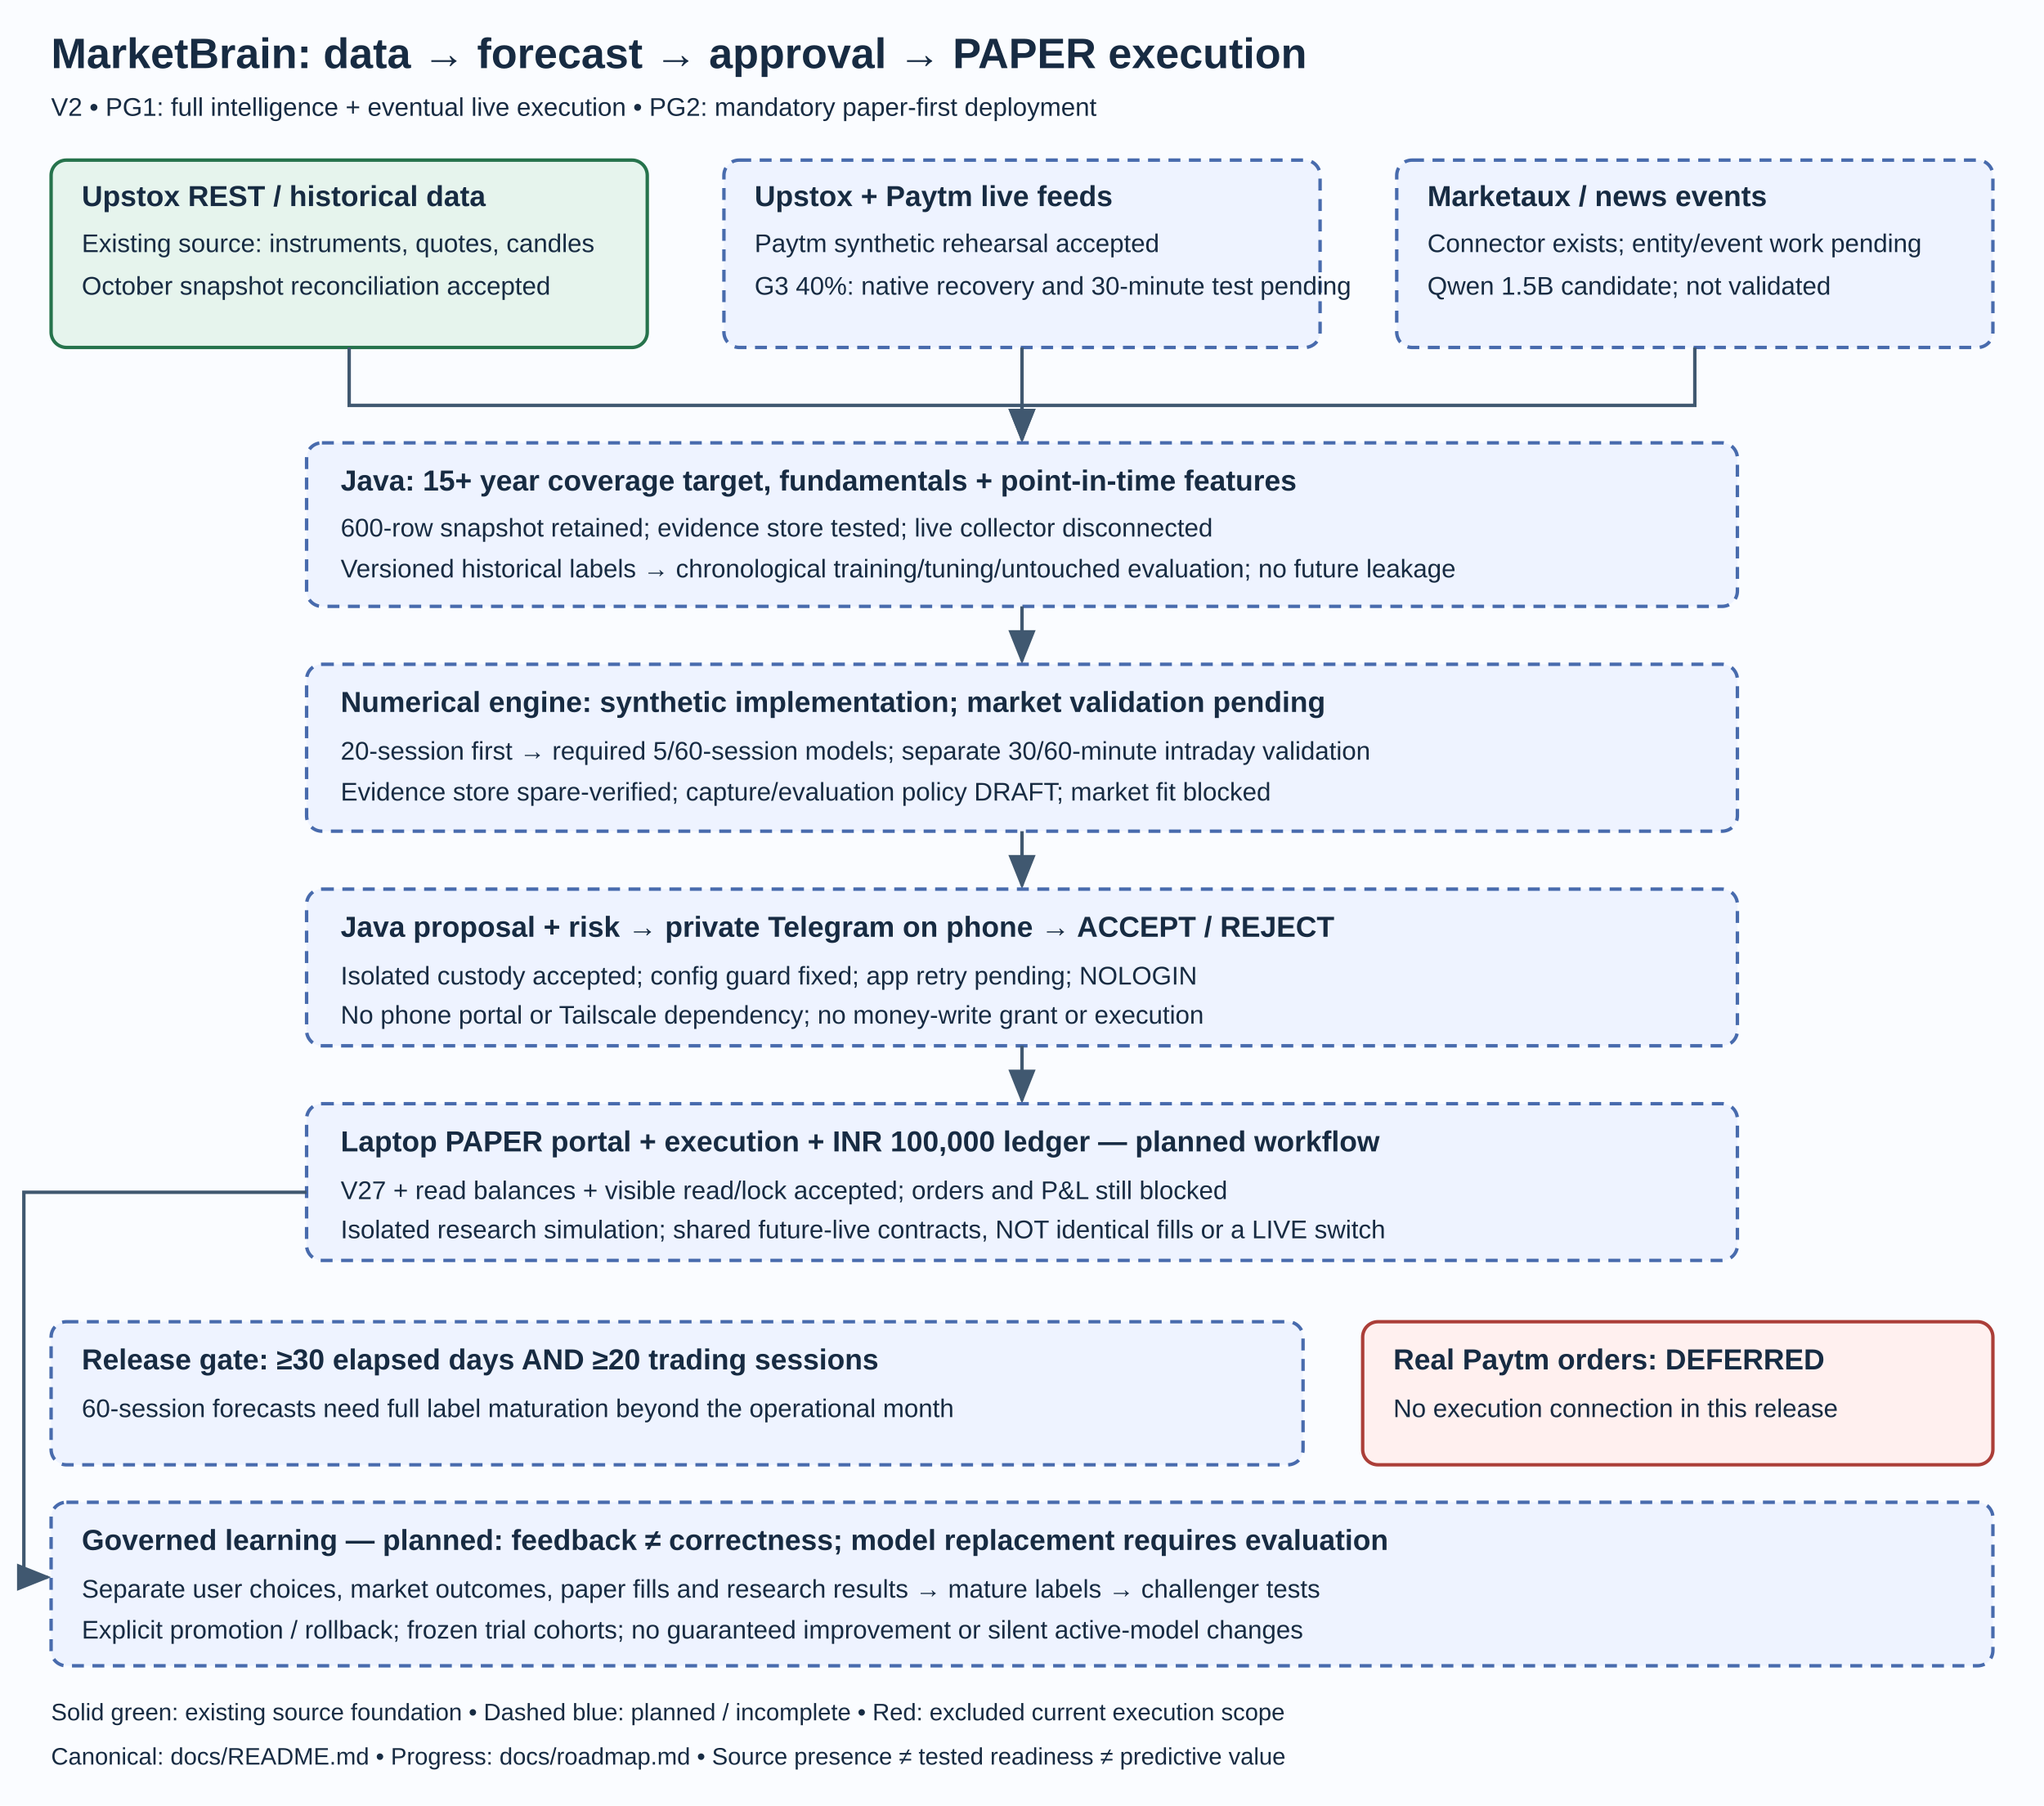
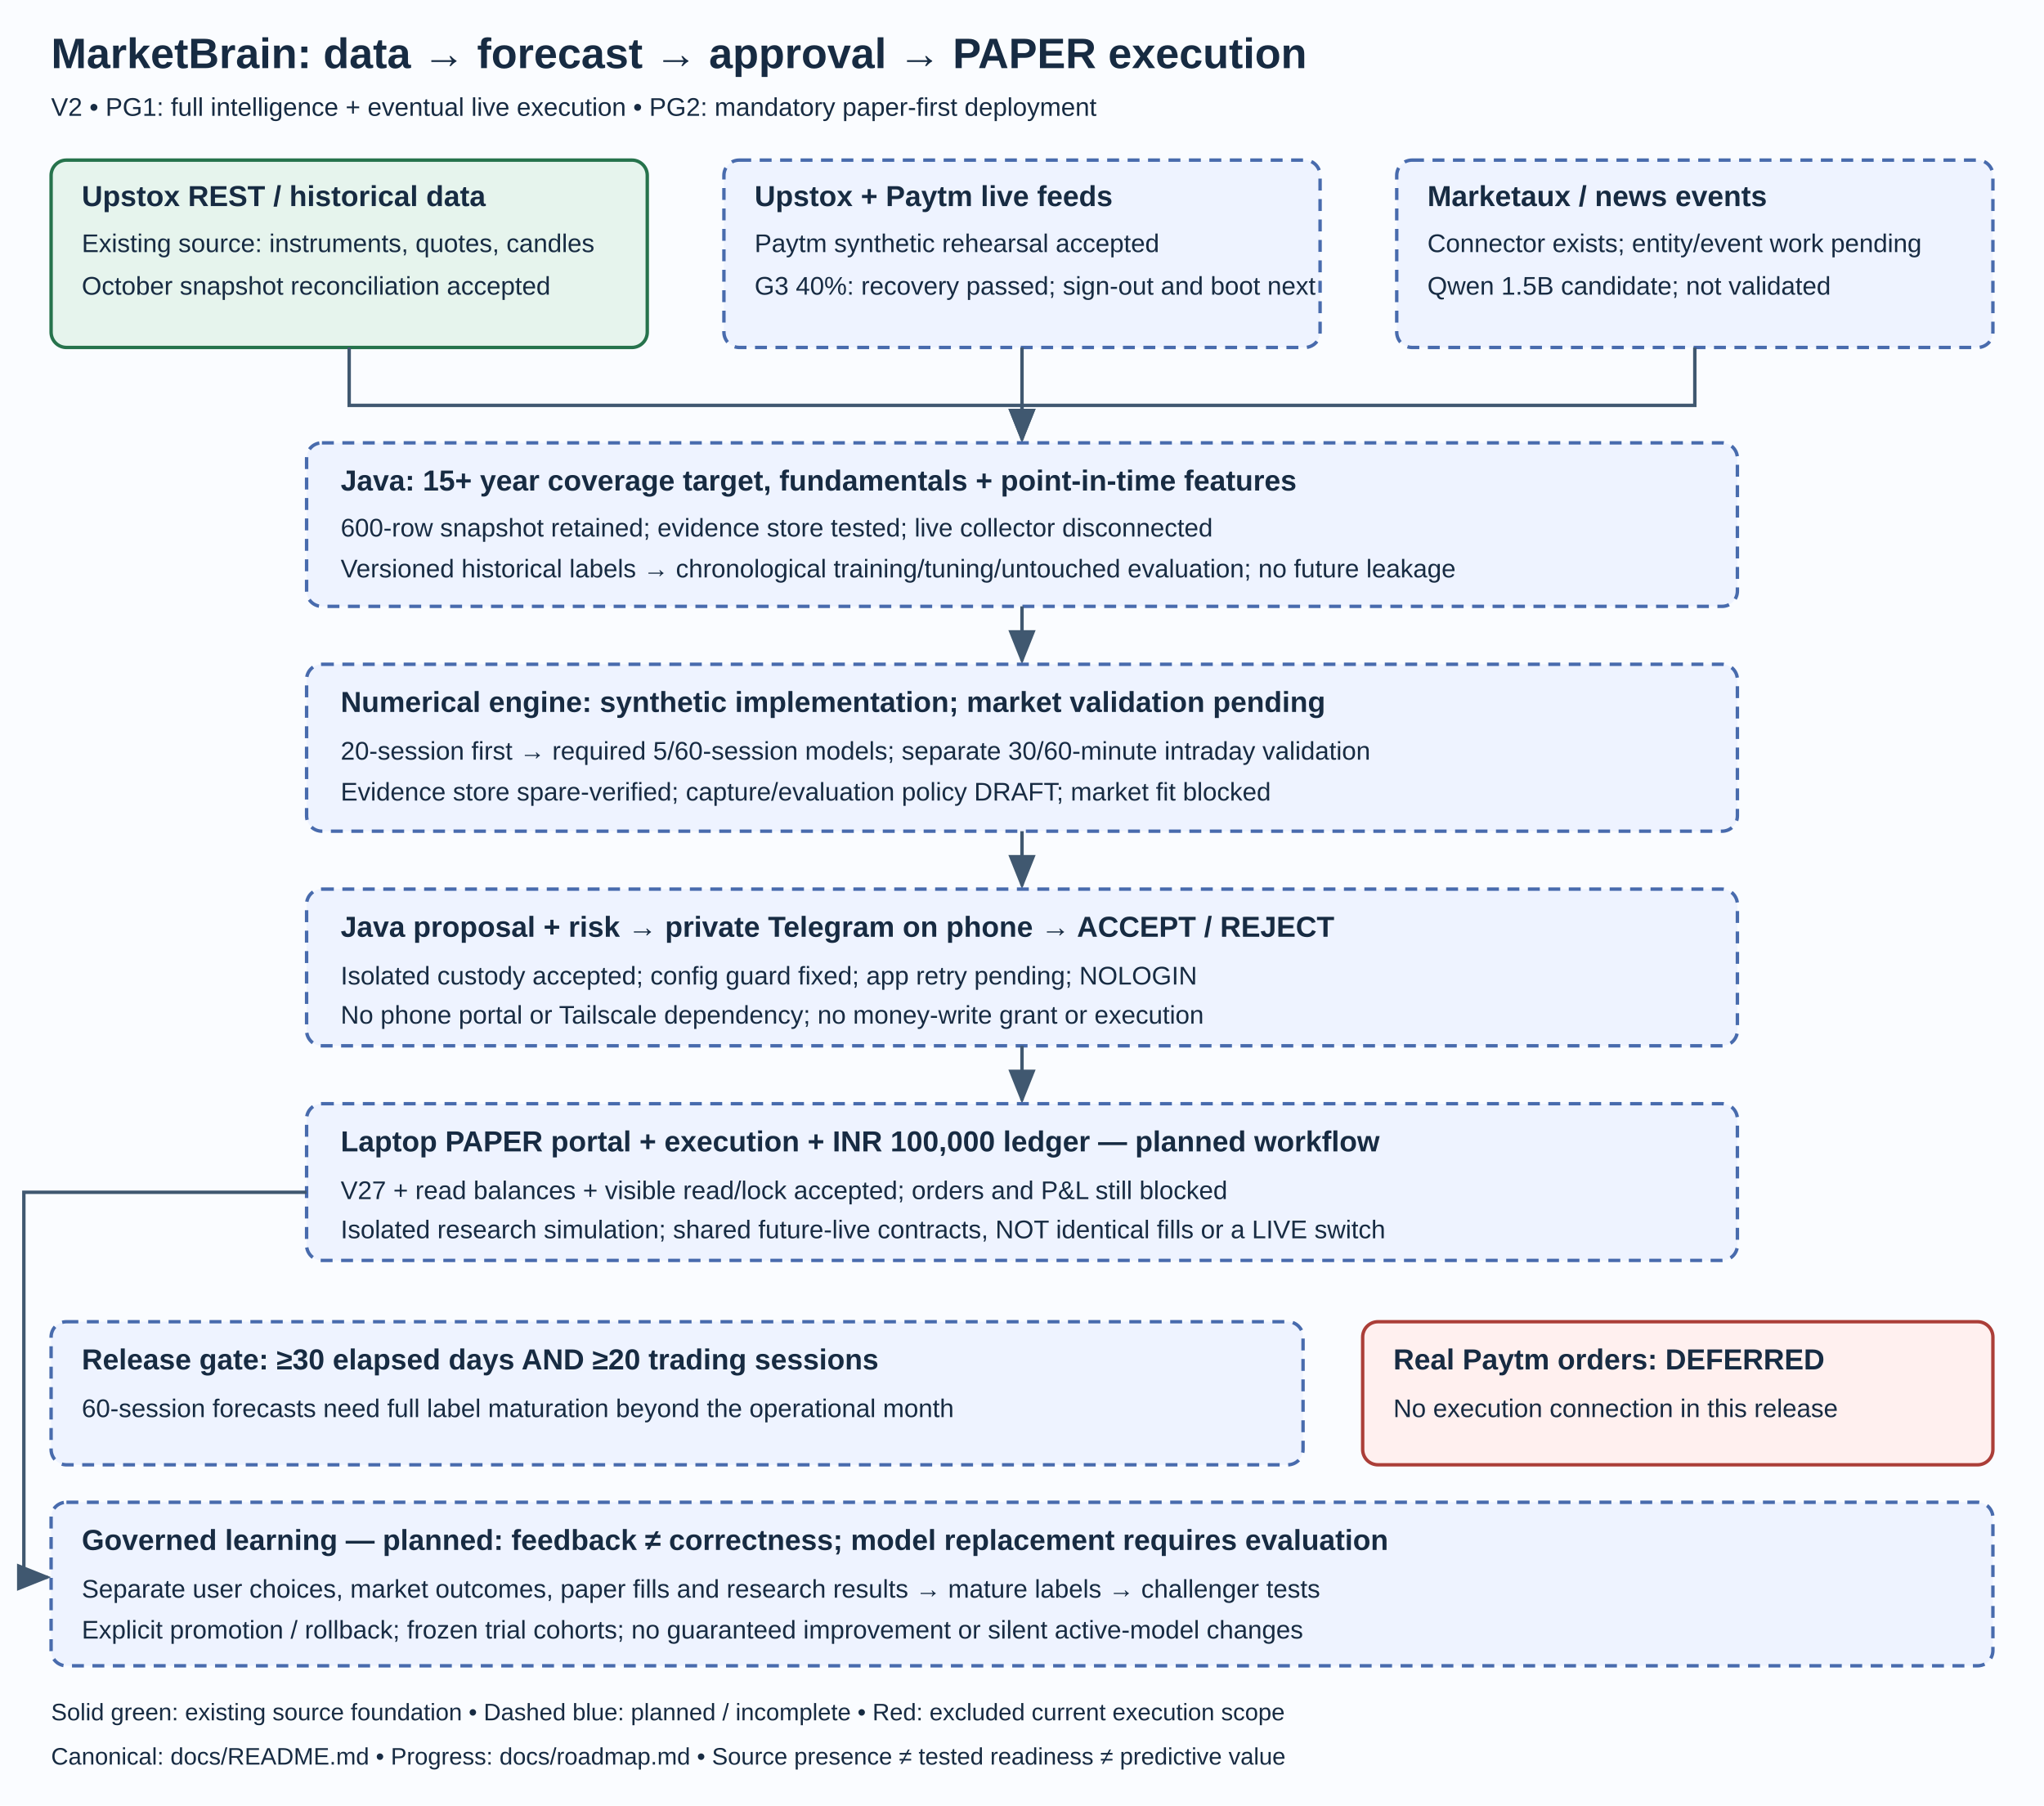
<svg xmlns="http://www.w3.org/2000/svg" width="1200" height="1060" viewBox="0 0 1200 1060" role="img" aria-labelledby="title desc">
  <defs>
    <marker id="arrow" markerWidth="10" markerHeight="8" refX="9" refY="4" orient="auto">
      <path d="M0,0 L10,4 L0,8 Z" fill="#405870" />
    </marker>
    <style>
      text { font-family: Arial, sans-serif; fill: #172b42; }
      .heading { font-size: 25px; font-weight: bold; }
      .label { font-size: 17px; font-weight: bold; }
      .body { font-size: 15px; }
      .small { font-size: 14px; }
      .existing { fill: #e6f4ed; stroke: #26734c; stroke-width: 2; }
      .planned { fill: #eef3ff; stroke: #486bad; stroke-width: 2; stroke-dasharray: 7 5; }
      .blocked { fill: #fff0ef; stroke: #ab3e38; stroke-width: 2; }
      .line { fill: none; stroke: #405870; stroke-width: 2; marker-end: url(#arrow); }
    </style>
  </defs>
  <rect width="1200" height="1060" fill="#fafcff" />
  <text x="30" y="40" class="heading">MarketBrain: data → forecast → approval → PAPER execution</text>
  <text x="30" y="68" class="body">V2 • PG1: full intelligence + eventual live execution • PG2: mandatory paper-first deployment</text>
  <rect x="30" y="94" width="350" height="110" rx="9" class="existing" />
  <text x="48" y="121" class="label">Upstox REST / historical data</text>
  <text x="48" y="148" class="body">Existing source: instruments, quotes, candles</text>
  <text x="48" y="173" class="body">October snapshot reconciliation accepted</text>
  <rect x="425" y="94" width="350" height="110" rx="9" class="planned" />
  <text x="443" y="121" class="label">Upstox + Paytm live feeds</text>
  <text x="443" y="148" class="body">Paytm synthetic rehearsal accepted</text>
-   <text x="443" y="173" class="body">G3 40%: native recovery and 30-minute test pending</text>
+   <text x="443" y="173" class="body">G3 40%: recovery passed; sign-out and boot next</text>
  <rect x="820" y="94" width="350" height="110" rx="9" class="planned" />
  <text x="838" y="121" class="label">Marketaux / news events</text>
  <text x="838" y="148" class="body">Connector exists; entity/event work pending</text>
  <text x="838" y="173" class="body">Qwen 1.5B candidate; not validated</text>
  <path d="M205 204 V238 H600 V258" class="line" />
  <path d="M600 204 V258" class="line" />
  <path d="M995 204 V238 H600" fill="none" stroke="#405870" stroke-width="2" />
  <rect x="180" y="260" width="840" height="96" rx="9" class="planned" />
  <text x="200" y="288" class="label">Java: 15+ year coverage target, fundamentals + point-in-time features</text>
  <text x="200" y="315" class="body">600-row snapshot retained; evidence store tested; live collector disconnected</text>
  <text x="200" y="339" class="body">Versioned historical labels → chronological training/tuning/untouched evaluation; no future leakage</text>
  <path d="M600 356 V388" class="line" />
  <rect x="180" y="390" width="840" height="98" rx="9" class="planned" />
  <text x="200" y="418" class="label">Numerical engine: synthetic implementation; market validation pending</text>
  <text x="200" y="446" class="body">20-session first → required 5/60-session models; separate 30/60-minute intraday validation</text>
  <text x="200" y="470" class="body">Evidence store spare-verified; capture/evaluation policy DRAFT; market fit blocked</text>
  <path d="M600 488 V520" class="line" />
  <rect x="180" y="522" width="840" height="92" rx="9" class="planned" />
  <text x="200" y="550" class="label">Java proposal + risk → private Telegram on phone → ACCEPT / REJECT</text>
  <text x="200" y="578" class="body">Isolated custody accepted; config guard fixed; app retry pending; NOLOGIN</text>
  <text x="200" y="601" class="body">No phone portal or Tailscale dependency; no money-write grant or execution</text>
  <path d="M600 614 V646" class="line" />
  <rect x="180" y="648" width="840" height="92" rx="9" class="planned" />
  <text x="200" y="676" class="label">Laptop PAPER portal + execution + INR 100,000 ledger — planned workflow</text>
  <text x="200" y="704" class="body">V27 + read balances + visible read/lock accepted; orders and P&amp;L still blocked</text>
  <text x="200" y="727" class="body">Isolated research simulation; shared future-live contracts, NOT identical fills or a LIVE switch</text>
  <rect x="30" y="776" width="735" height="84" rx="9" class="planned" />
  <text x="48" y="804" class="label">Release gate: ≥30 elapsed days AND ≥20 trading sessions</text>
  <text x="48" y="832" class="body">60-session forecasts need full label maturation beyond the operational month</text>
  <rect x="800" y="776" width="370" height="84" rx="9" class="blocked" />
  <text x="818" y="804" class="label">Real Paytm orders: DEFERRED</text>
  <text x="818" y="832" class="body">No execution connection in this release</text>
  <path d="M180 700 H14 V926 H28" class="line" />
  <rect x="30" y="882" width="1140" height="96" rx="9" class="planned" />
  <text x="48" y="910" class="label">Governed learning — planned: feedback ≠ correctness; model replacement requires evaluation</text>
  <text x="48" y="938" class="body">Separate user choices, market outcomes, paper fills and research results → mature labels → challenger tests</text>
  <text x="48" y="962" class="body">Explicit promotion / rollback; frozen trial cohorts; no guaranteed improvement or silent active-model changes</text>
  <text x="30" y="1010" class="small">Solid green: existing source foundation • Dashed blue: planned / incomplete • Red: excluded current execution scope</text>
  <text x="30" y="1036" class="small">Canonical: docs/README.md • Progress: docs/roadmap.md • Source presence ≠ tested readiness ≠ predictive value</text>
</svg>
